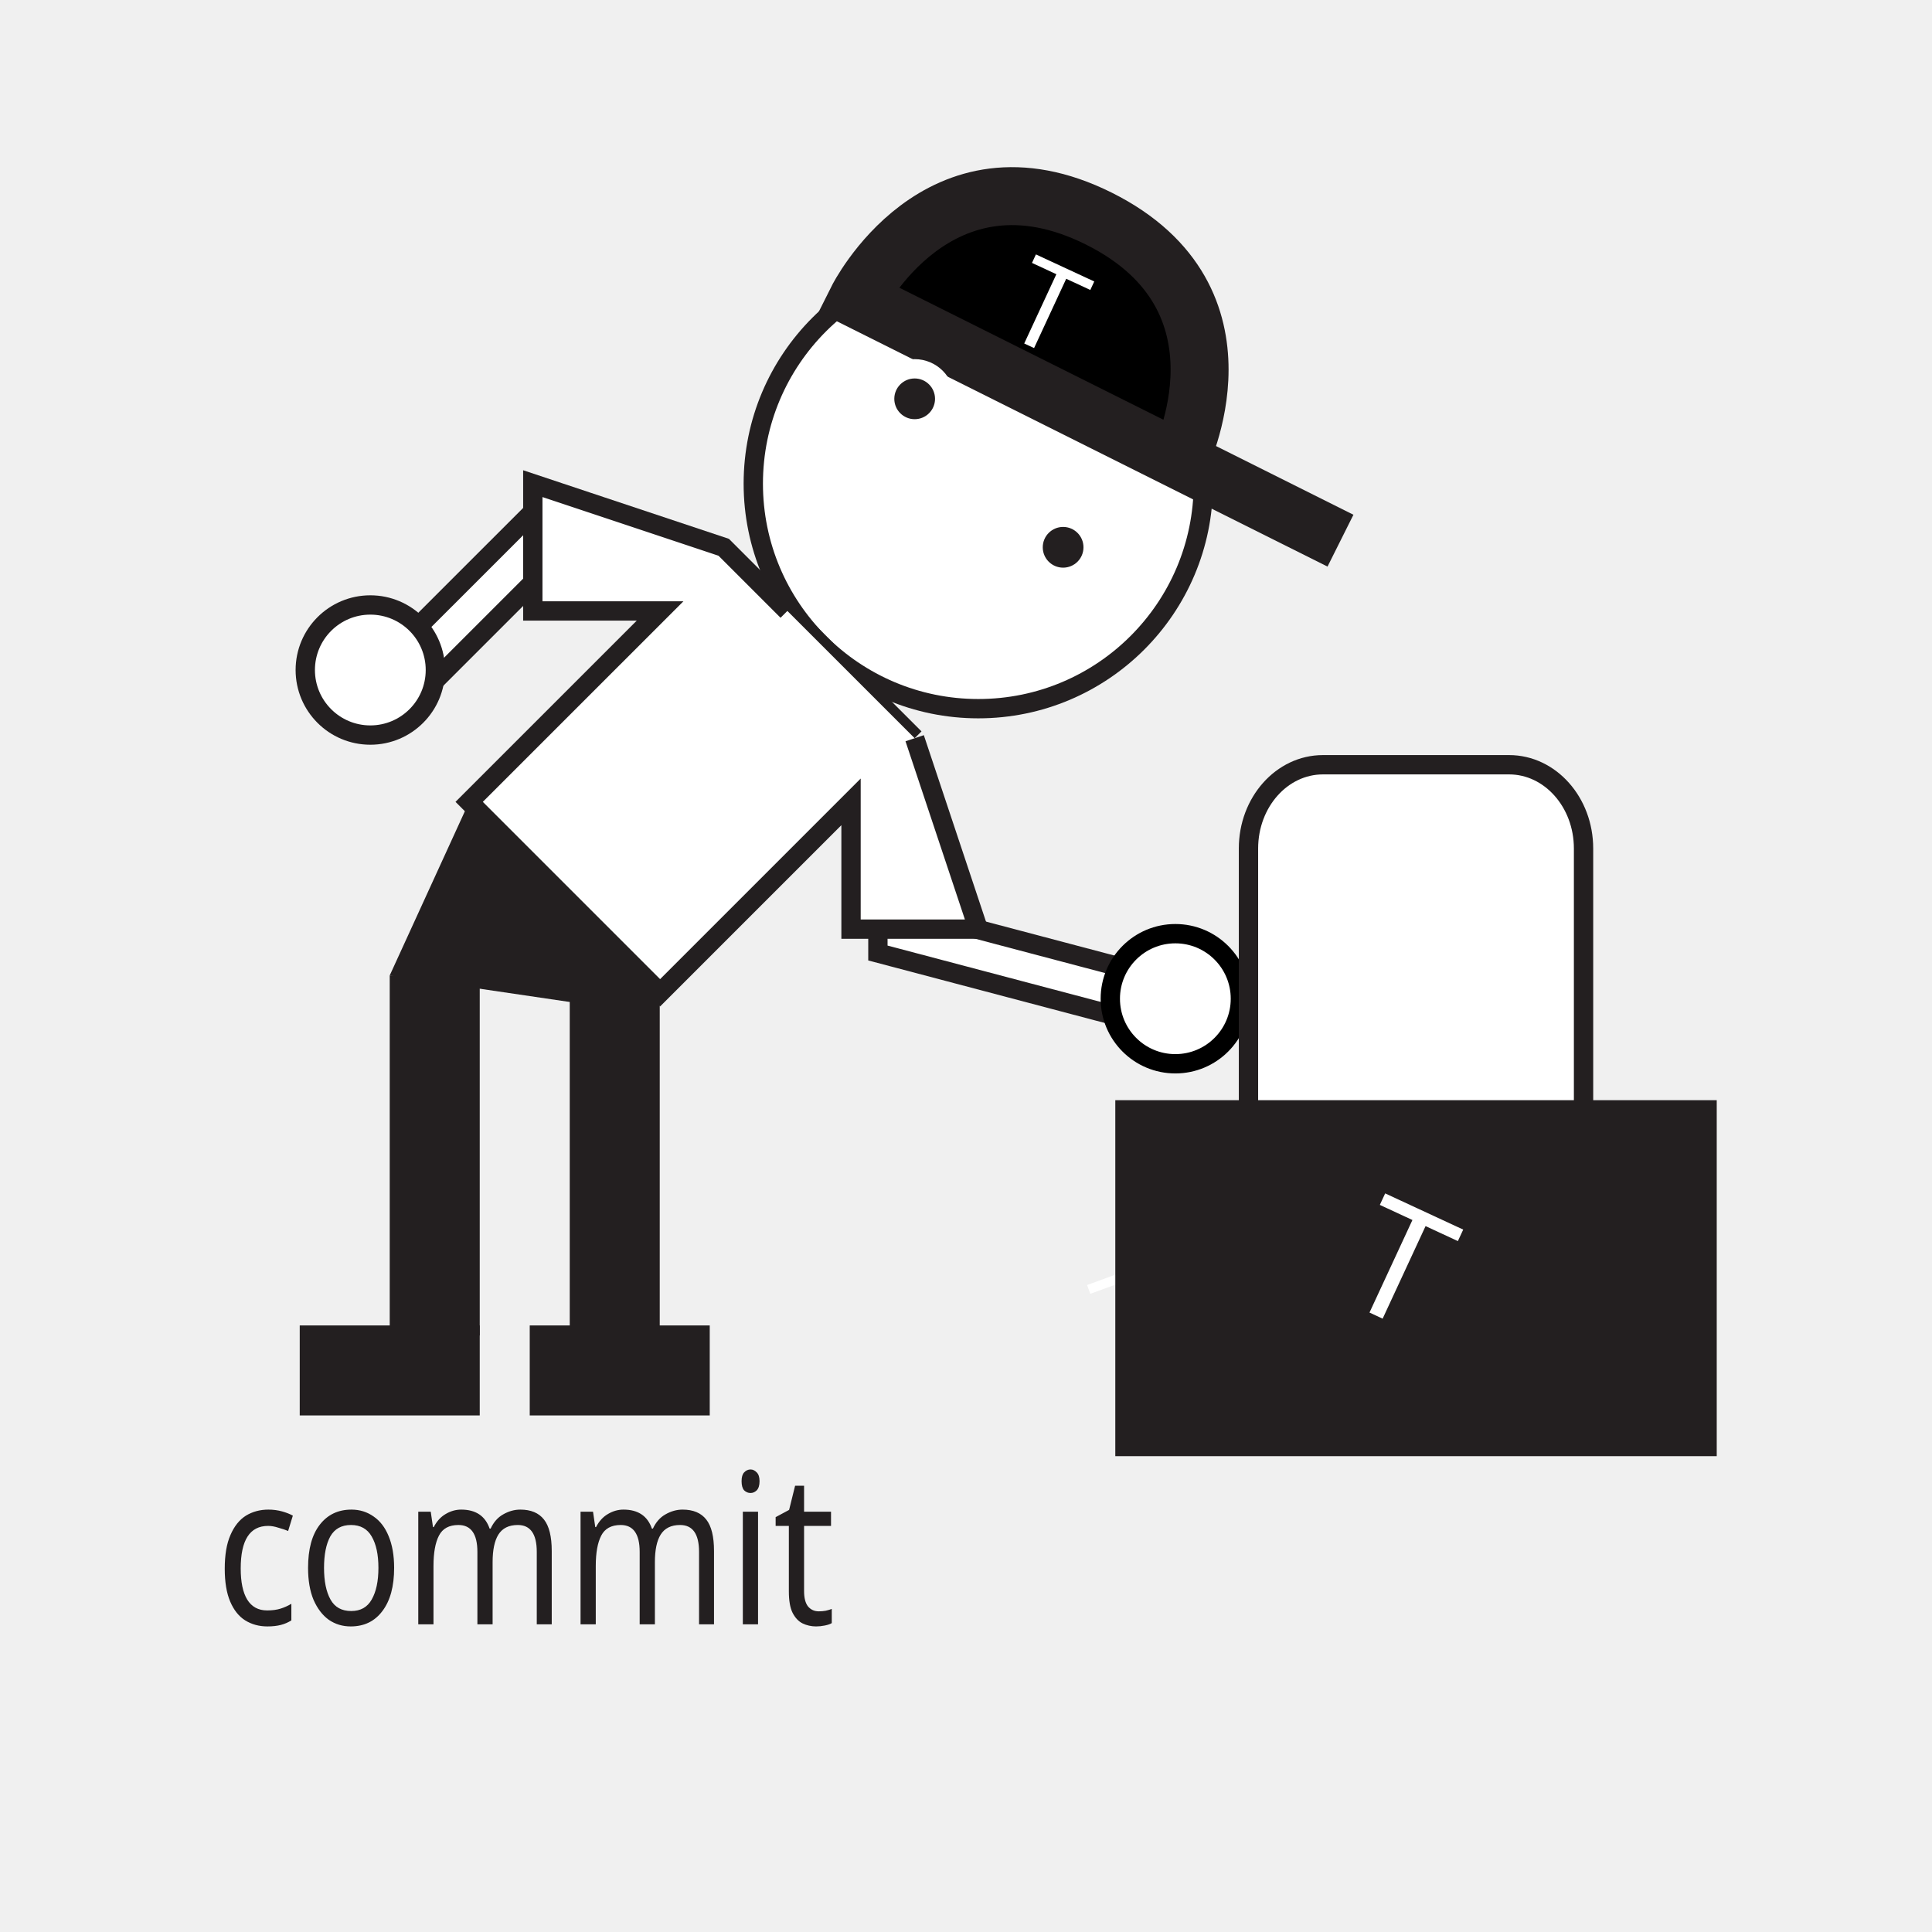
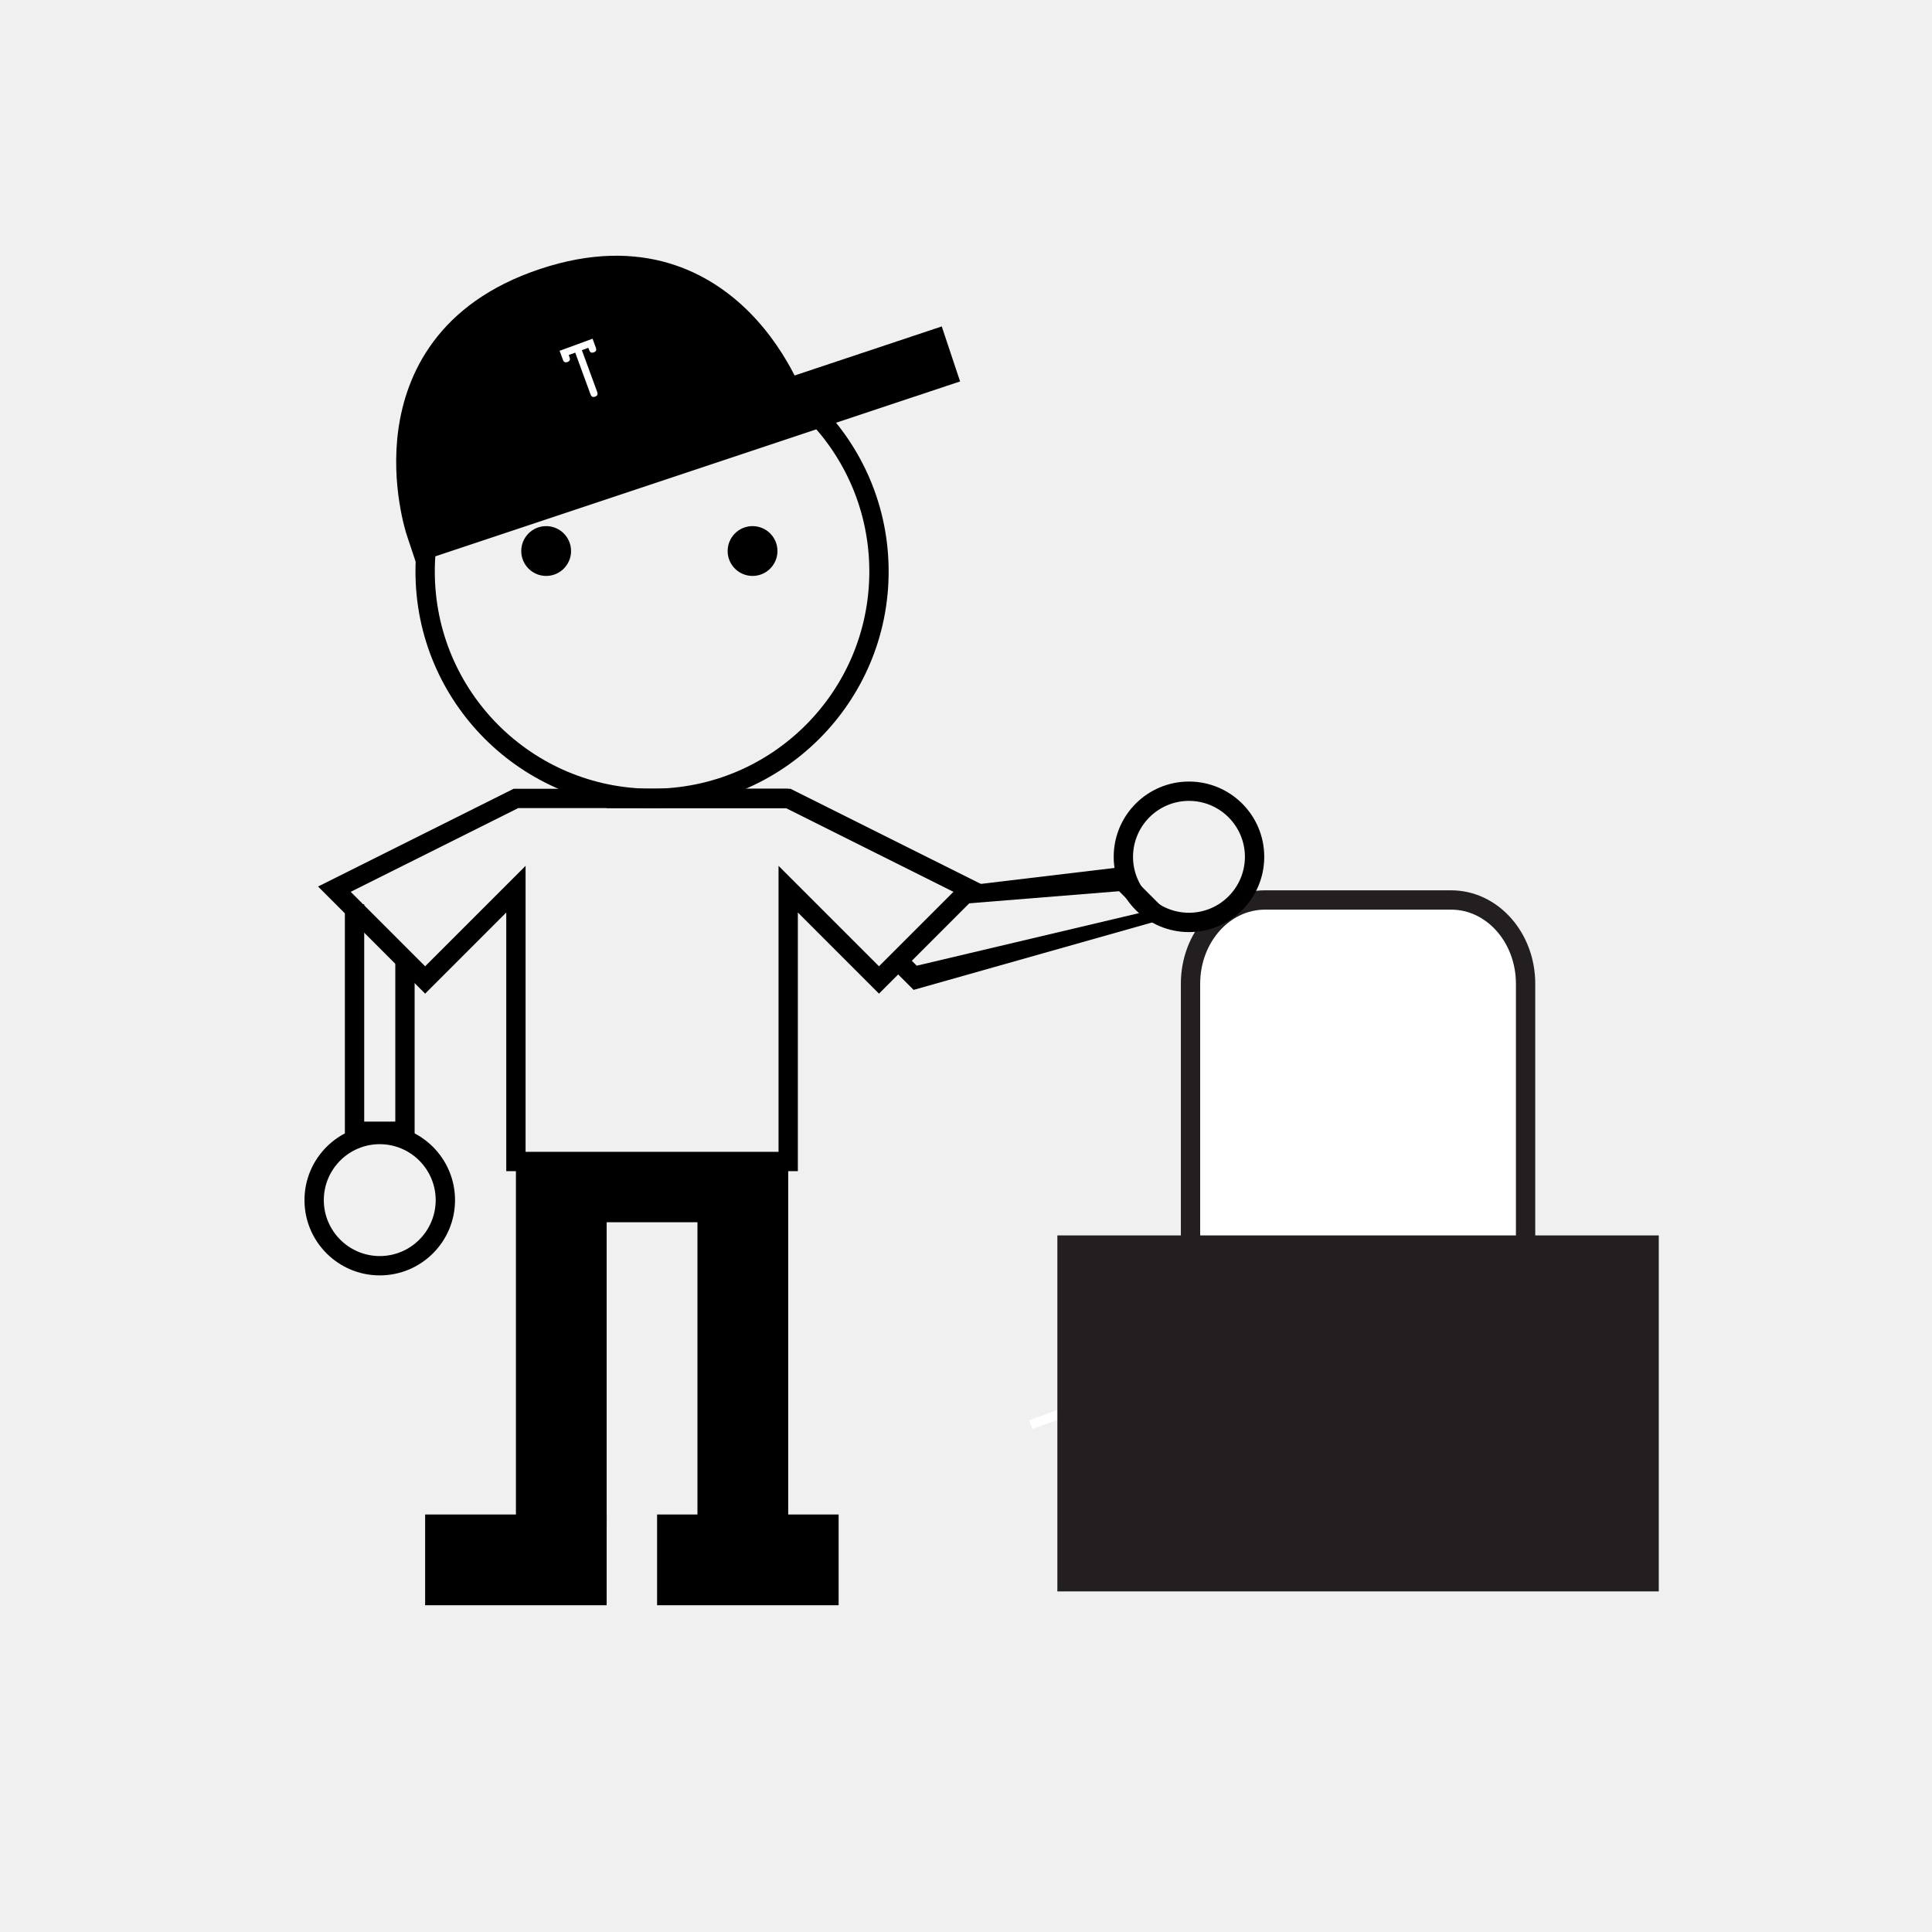
<svg xmlns="http://www.w3.org/2000/svg" version="1.1" id="Layer_1" x="0px" y="0px" width="100px" height="100px" viewBox="0 0 100 100" enable-background="new 0 0 100 100" xml:space="preserve">
-   <circle fill="#FFFFFF" stroke="#231F20" stroke-miterlimit="10" cx="50.637" cy="25.034" r="11.647" />
-   <path stroke="#231F20" stroke-width="3" stroke-miterlimit="10" d="M69.383,27.985l-25.001-12.5c0,0,4.167-8.333,12.501-4.167  c8.332,4.167,4.166,12.5,4.166,12.5" />
-   <circle fill="#231F20" stroke="#FFFFFF" stroke-miterlimit="10" cx="47.343" cy="20.643" r="1.554" />
-   <circle fill="#231F20" stroke="#FFFFFF" stroke-miterlimit="10" cx="55.027" cy="28.328" r="1.554" />
-   <line fill="none" stroke="#231F20" stroke-miterlimit="10" x1="40.754" y1="31.622" x2="47.343" y2="38.21" />
-   <polyline fill="#231F20" points="24.831,50.489 24.831,69.123 20.172,69.123 20.172,50.489 " />
-   <polyline fill="#231F20" points="34.148,50.489 34.148,69.123 29.49,69.123 29.49,50.489 " />
-   <rect x="27.419" y="68.605" fill="#231F20" width="9.317" height="4.658" />
-   <rect x="15.514" y="68.605" fill="#231F20" width="9.317" height="4.658" />
+   <text transform="matrix(0.939 -0.3439 0.3439 0.939 54.7334 77.7012)" fill="#FFFFFF" font-family="'OCRAStd'" font-size="6.211">T</text>
+   <path id="commitSvg" fill="#FFFFFF" stroke="#231F20" stroke-miterlimit="10" d="M65.475,72.596c-2.129,0-3.854-1.939-3.854-4.335  V50.918c0-2.395,1.725-4.335,3.854-4.335h9.635c2.13,0,3.854,1.941,3.854,4.335v17.343c0,2.396-1.725,4.335-3.854,4.335H65.475z" />
+   <rect x="54.729" y="63.945" fill="#231F20" width="31.129" height="18.426" />
  <g>
-     <line fill="#FFFFFF" stroke="#231F20" stroke-miterlimit="10" x1="28.676" y1="27.23" x2="20.441" y2="35.465" />
-     <rect x="23.264" y="25.524" transform="matrix(0.707 0.7072 -0.7072 0.707 29.3643 -8.1835)" fill="#FFFFFF" stroke="#231F20" stroke-miterlimit="10" width="2.588" height="11.647" />
+     <path d="M33.75,17.835v0.5c3.106,0,5.915,1.258,7.952,3.294c2.036,2.037,3.294,4.845,3.294,7.951c0,3.107-1.258,5.915-3.294,7.952   c-2.037,2.036-4.845,3.293-7.952,3.293s-5.915-1.258-7.952-3.293c-2.036-2.037-3.293-4.845-3.293-7.952   c0-3.106,1.258-5.915,3.293-7.951c2.037-2.036,4.845-3.293,7.952-3.294V17.835v-0.5c-6.763,0-12.245,5.482-12.245,12.245   c0,6.763,5.482,12.245,12.245,12.245c6.762,0,12.246-5.482,12.246-12.245c0-6.763-5.482-12.245-12.246-12.245V17.835z" />
+     <circle cx="38.952" cy="28.521" r="1.289" />
+     <circle cx="28.269" cy="28.521" r="1.289" />
+     <polyline points="31.401,41.827 40.797,41.827 40.797,40.827 31.401,40.827  " />
+     <polyline points="31.401,60.118 31.401,78.911 26.704,78.911 26.704,60.118  " />
+     <polyline points="40.797,60.118 40.797,78.911 36.1,78.911 36.1,60.118  " />
+     <rect x="34.011" y="78.39" width="9.396" height="4.697" />
+     <rect x="22.005" y="78.39" width="9.396" height="4.697" />
+     <polygon points="20.461,49.677 20.461,58.054 18.851,58.054 18.851,47.368 18.851,46.807 17.851,46.807 17.851,47.368    17.851,59.054 21.461,59.054 21.461,49.677  " />
+     <polygon points="49.943,46.773 57.924,46.129 59.037,47.244 47.45,49.984 46.801,49.335 46.094,50.042 47.288,51.236    60.662,47.455 58.084,44.877 49.439,45.909  " />
+     <path d="M61.541,40.953v0.5c1.6,0.003,2.893,1.297,2.896,2.896c-0.004,1.599-1.297,2.893-2.896,2.896   c-1.602-0.003-2.895-1.296-2.896-2.896c0.004-1.6,1.297-2.894,2.896-2.896V40.953v-0.5c-2.152,0-3.896,1.745-3.896,3.896   s1.744,3.896,3.896,3.896c2.15,0,3.896-1.744,3.896-3.896s-1.744-3.896-3.896-3.896V40.953z" />
+     <path d="M19.656,58.722v0.5c1.6,0.004,2.893,1.299,2.896,2.896c-0.003,1.6-1.296,2.895-2.896,2.896   c-1.599-0.004-2.893-1.299-2.896-2.896c0.003-1.6,1.297-2.895,2.896-2.896V58.722v-0.5c-2.152,0-3.896,1.746-3.896,3.896   s1.744,3.896,3.896,3.896c2.152,0,3.896-1.746,3.896-3.896s-1.744-3.896-3.896-3.896V58.722z" />
+     <rect x="28.269" y="60.37" width="12.006" height="2.893" />
+     <text transform="matrix(0.939 -0.3439 0.3439 0.939 28.874 23.1904)" fill="#FFFFFF" font-family="'OCRAStd'" font-size="6.264">T</text>
+     <polygon points="40.797,41.327 40.573,41.774 49.35,46.161 45.496,50.015 40.297,44.816 40.297,59.618 36.1,59.618 31.401,59.618    27.204,59.618 27.204,44.816 22.005,50.015 18.152,46.161 26.822,41.827 31.401,41.827 40.797,41.827 40.797,41.327 40.573,41.774    40.797,41.327 40.797,40.827 31.401,40.827 26.585,40.827 16.463,45.886 22.005,51.431 26.204,47.231 26.204,60.618 31.401,60.618    36.1,60.618 41.297,60.618 41.297,47.23 45.496,51.431 51.037,45.886 40.915,40.827 40.797,40.827  " />
+     <path d="M49.223,18.318L22.48,27.231c0,0-2.971-8.914,5.943-11.885c8.915-2.971,11.885,5.943,11.885,5.943" />
+     <path d="M21.532,29.129l-0.474-1.423c-0.035-0.104-0.85-2.598-0.434-5.515c0.399-2.791,1.993-6.49,7.325-8.267   c5.329-1.777,8.826,0.226,10.82,2.219c1.127,1.127,1.891,2.37,2.359,3.292l7.617-2.539l0.949,2.846L21.532,29.129z" />
+     <path fill="#FFFFFF" d="M29.437,18.375l0.045,0.124c0.041,0.111,0.016,0.191-0.109,0.237c-0.124,0.045-0.195,0.001-0.236-0.11   l-0.172-0.469l1.706-0.625l0.172,0.469c0.041,0.111,0.016,0.191-0.108,0.236c-0.125,0.045-0.196,0.001-0.236-0.11l-0.046-0.124   l-0.335,0.123l0.795,2.168c0.04,0.11,0.014,0.19-0.11,0.236c-0.124,0.045-0.195,0.001-0.235-0.109l-0.794-2.168L29.437,18.375z" />
  </g>
-   <g>
-     <line fill="#FFFFFF" stroke="#231F20" stroke-miterlimit="10" x1="45.44" y1="48.034" x2="59.283" y2="51.693" />
-     <polygon fill="#FFFFFF" stroke="#231F20" stroke-miterlimit="10" points="59.283,50.399 59.283,52.987 45.44,49.328 45.44,46.74   " />
-   </g>
-   <circle fill="#FFFFFF" stroke="#000000" stroke-miterlimit="10" cx="60.836" cy="51.694" r="3.367" />
-   <circle fill="#FFFFFF" stroke="#231F20" stroke-miterlimit="10" cx="19.168" cy="34.68" r="3.367" />
-   <polygon fill="#231F20" points="32.797,52.35 20.172,50.489 24.284,41.504 32.797,49.481 " />
-   <text transform="matrix(0.9071 0.4208 -0.4208 0.9071 51.6953 17.1675)" fill="#FFFFFF" font-family="'OCRAStd'" font-size="6.211">T</text>
-   <text transform="matrix(0.939 -0.3439 0.3439 0.939 57.7334 70.7012)" fill="#FFFFFF" font-family="'OCRAStd'" font-size="6.211">T</text>
-   <polyline fill="#FFFFFF" stroke="#231F20" stroke-miterlimit="10" points="47.343,38.21 50.637,48.092 44.049,48.092 44.049,41.504  34.167,51.387 30.872,48.092 27.578,44.798 24.284,41.504 34.167,31.622 27.578,31.622 27.578,25.034 37.46,28.328 40.754,31.622  " />
-   <path id="commitSvg" fill="#FFFFFF" stroke="#231F20" stroke-miterlimit="10" d="M68.475,65.596c-2.129,0-3.854-1.94-3.854-4.335V43.918  c0-2.395,1.725-4.335,3.854-4.335h9.635c2.129,0,3.854,1.941,3.854,4.335v17.343c0,2.395-1.725,4.335-3.854,4.335H68.475z" />
-   <text transform="matrix(0.8264 0 0 1 11.1421 84.0742)" fill="#231F20" font-family="'MyriadPro-Regular'" font-size="10.87">commit</text>
-   <rect x="57.728" y="56.946" fill="#231F20" width="31.13" height="18.425" />
-   <text transform="matrix(0.9071 0.4208 -0.4208 0.9071 69.127 67.123)" fill="#FFFFFF" font-family="'OCRAStd'" font-size="8.317">T</text>
-   <style type="text/css">
- 	path#commitSvg {
- 			animation-name: colorshift;
- 			animation-duration: 3s;
- 			animation-iteration-count: 1;
- 			animation-timing-function: ease-in-out;
- 			animation-fill-mode: forwards;
- 			display: inline-block;
- 	}
- 	@keyframes colorshift {
- 	from { fill: green; }
- 	to { fill: purple; }
- 	}
- </style>
</svg>
